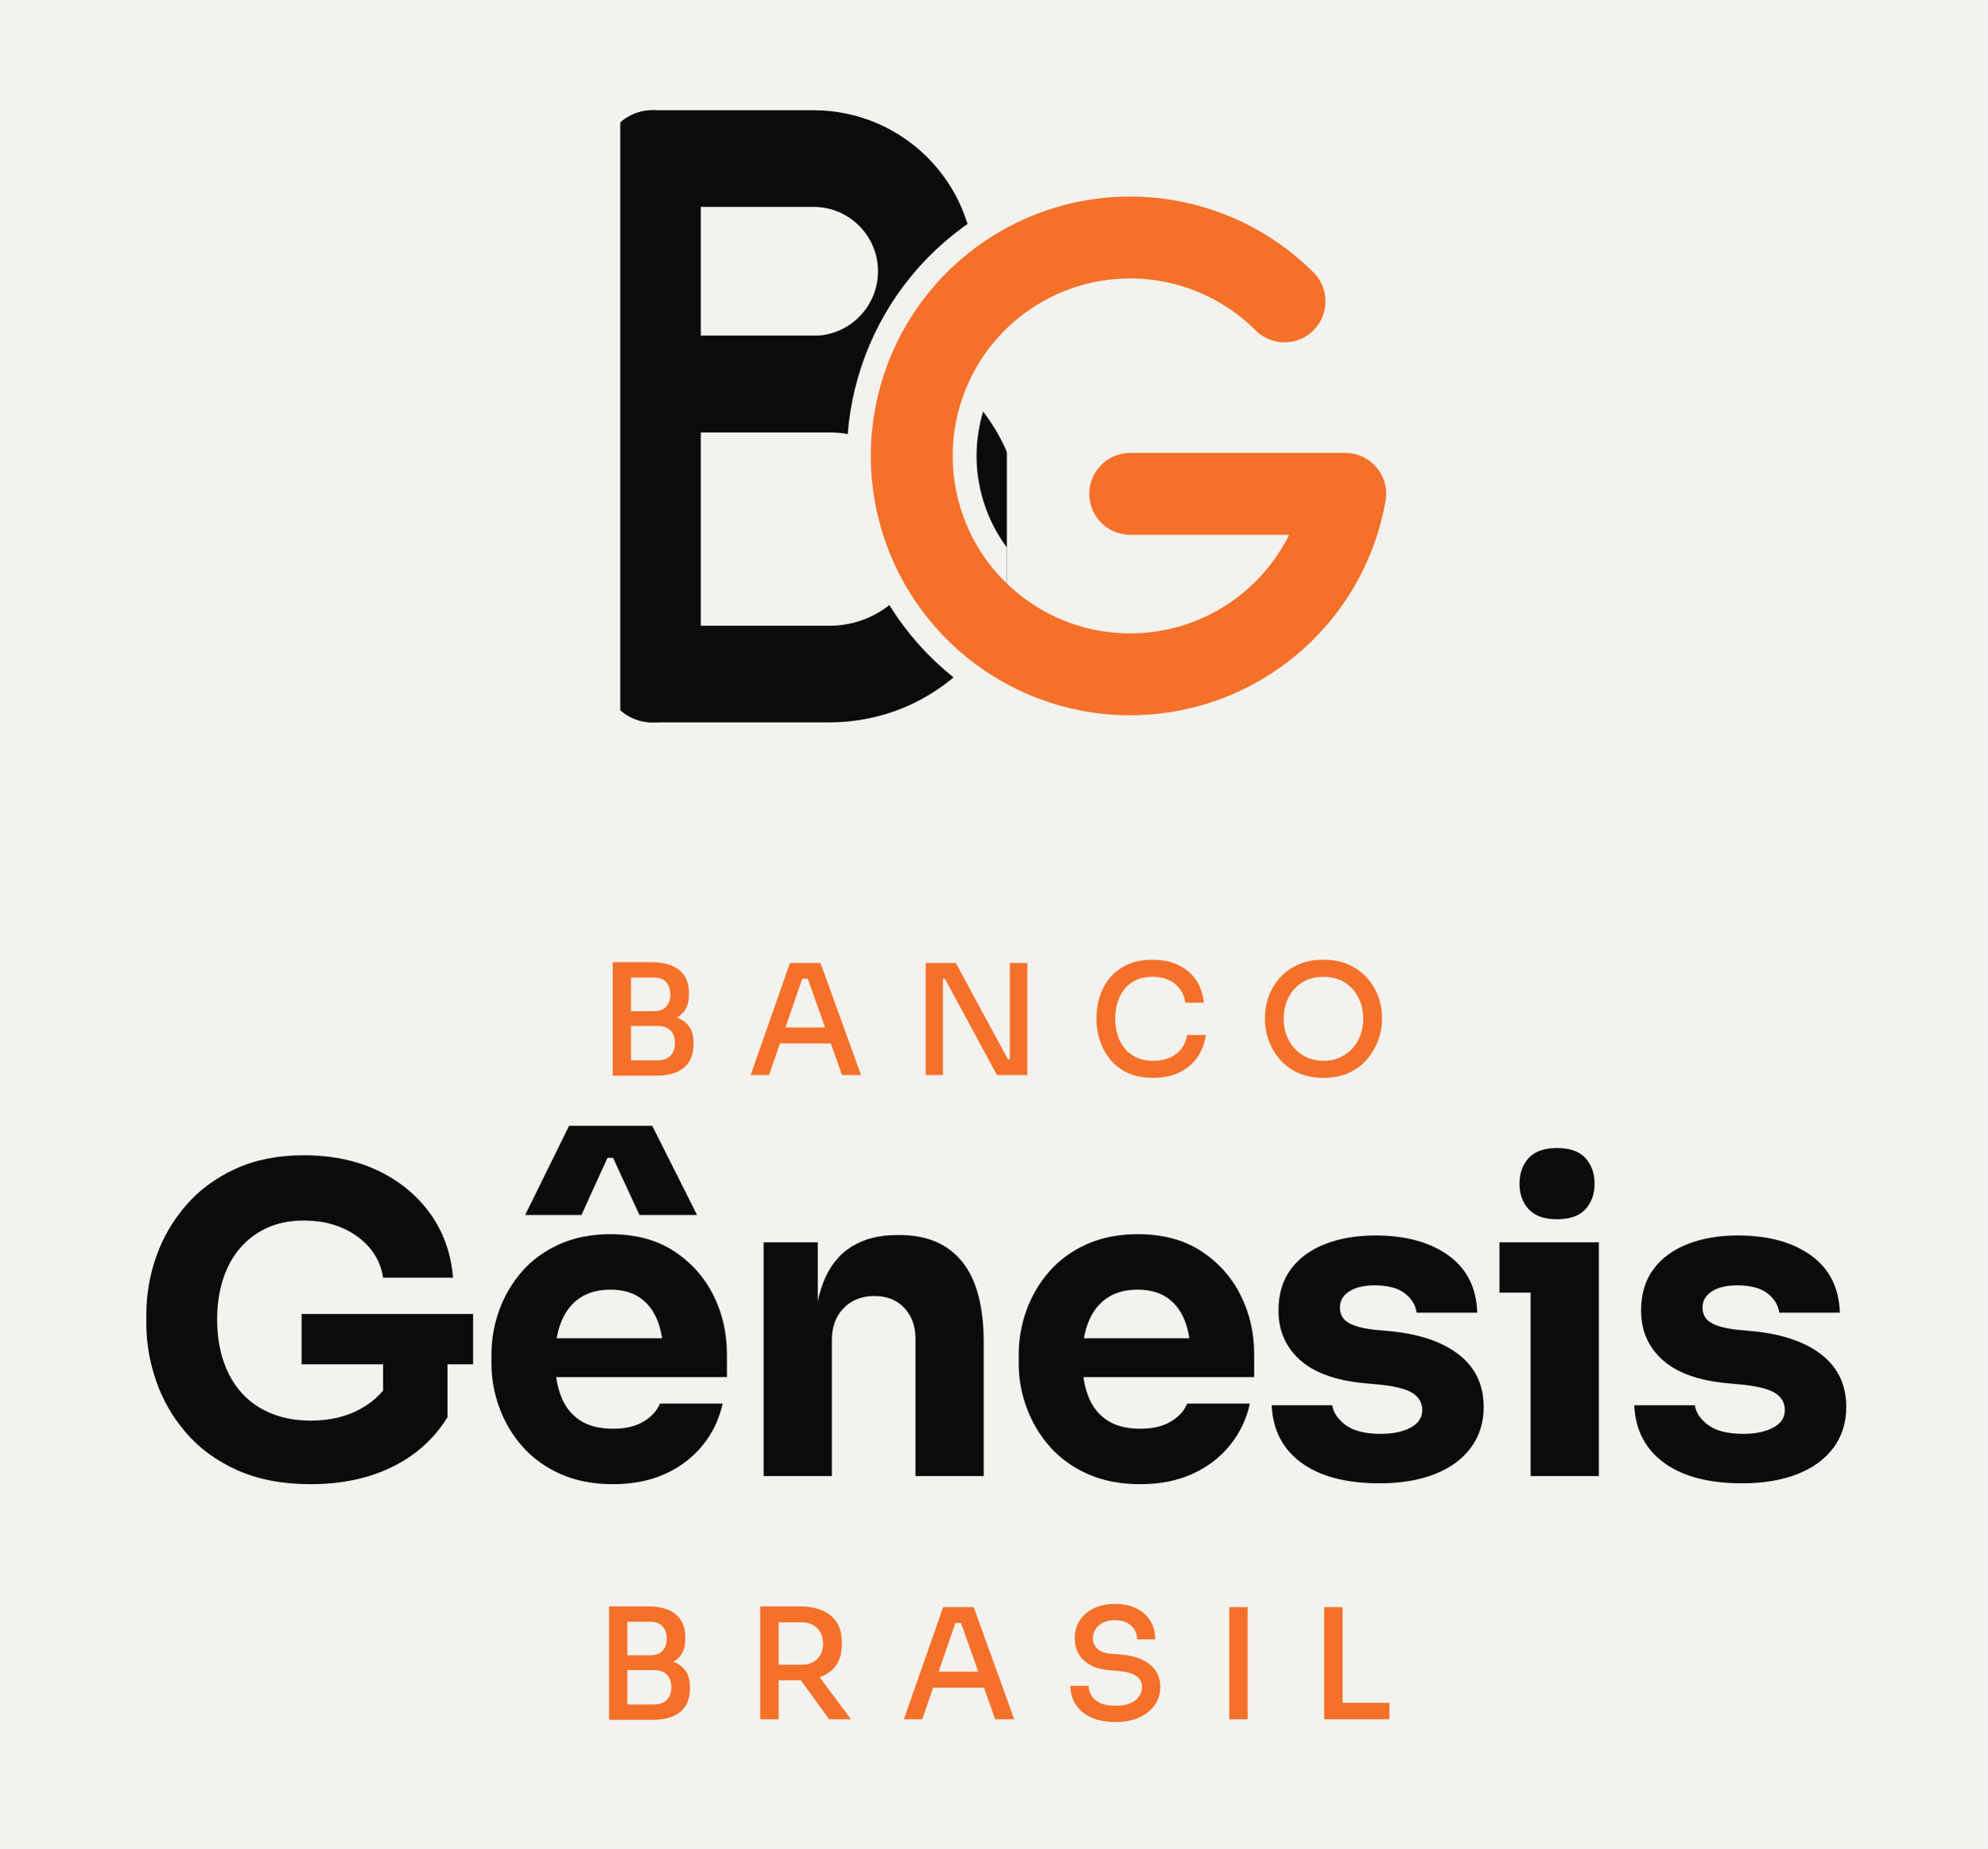
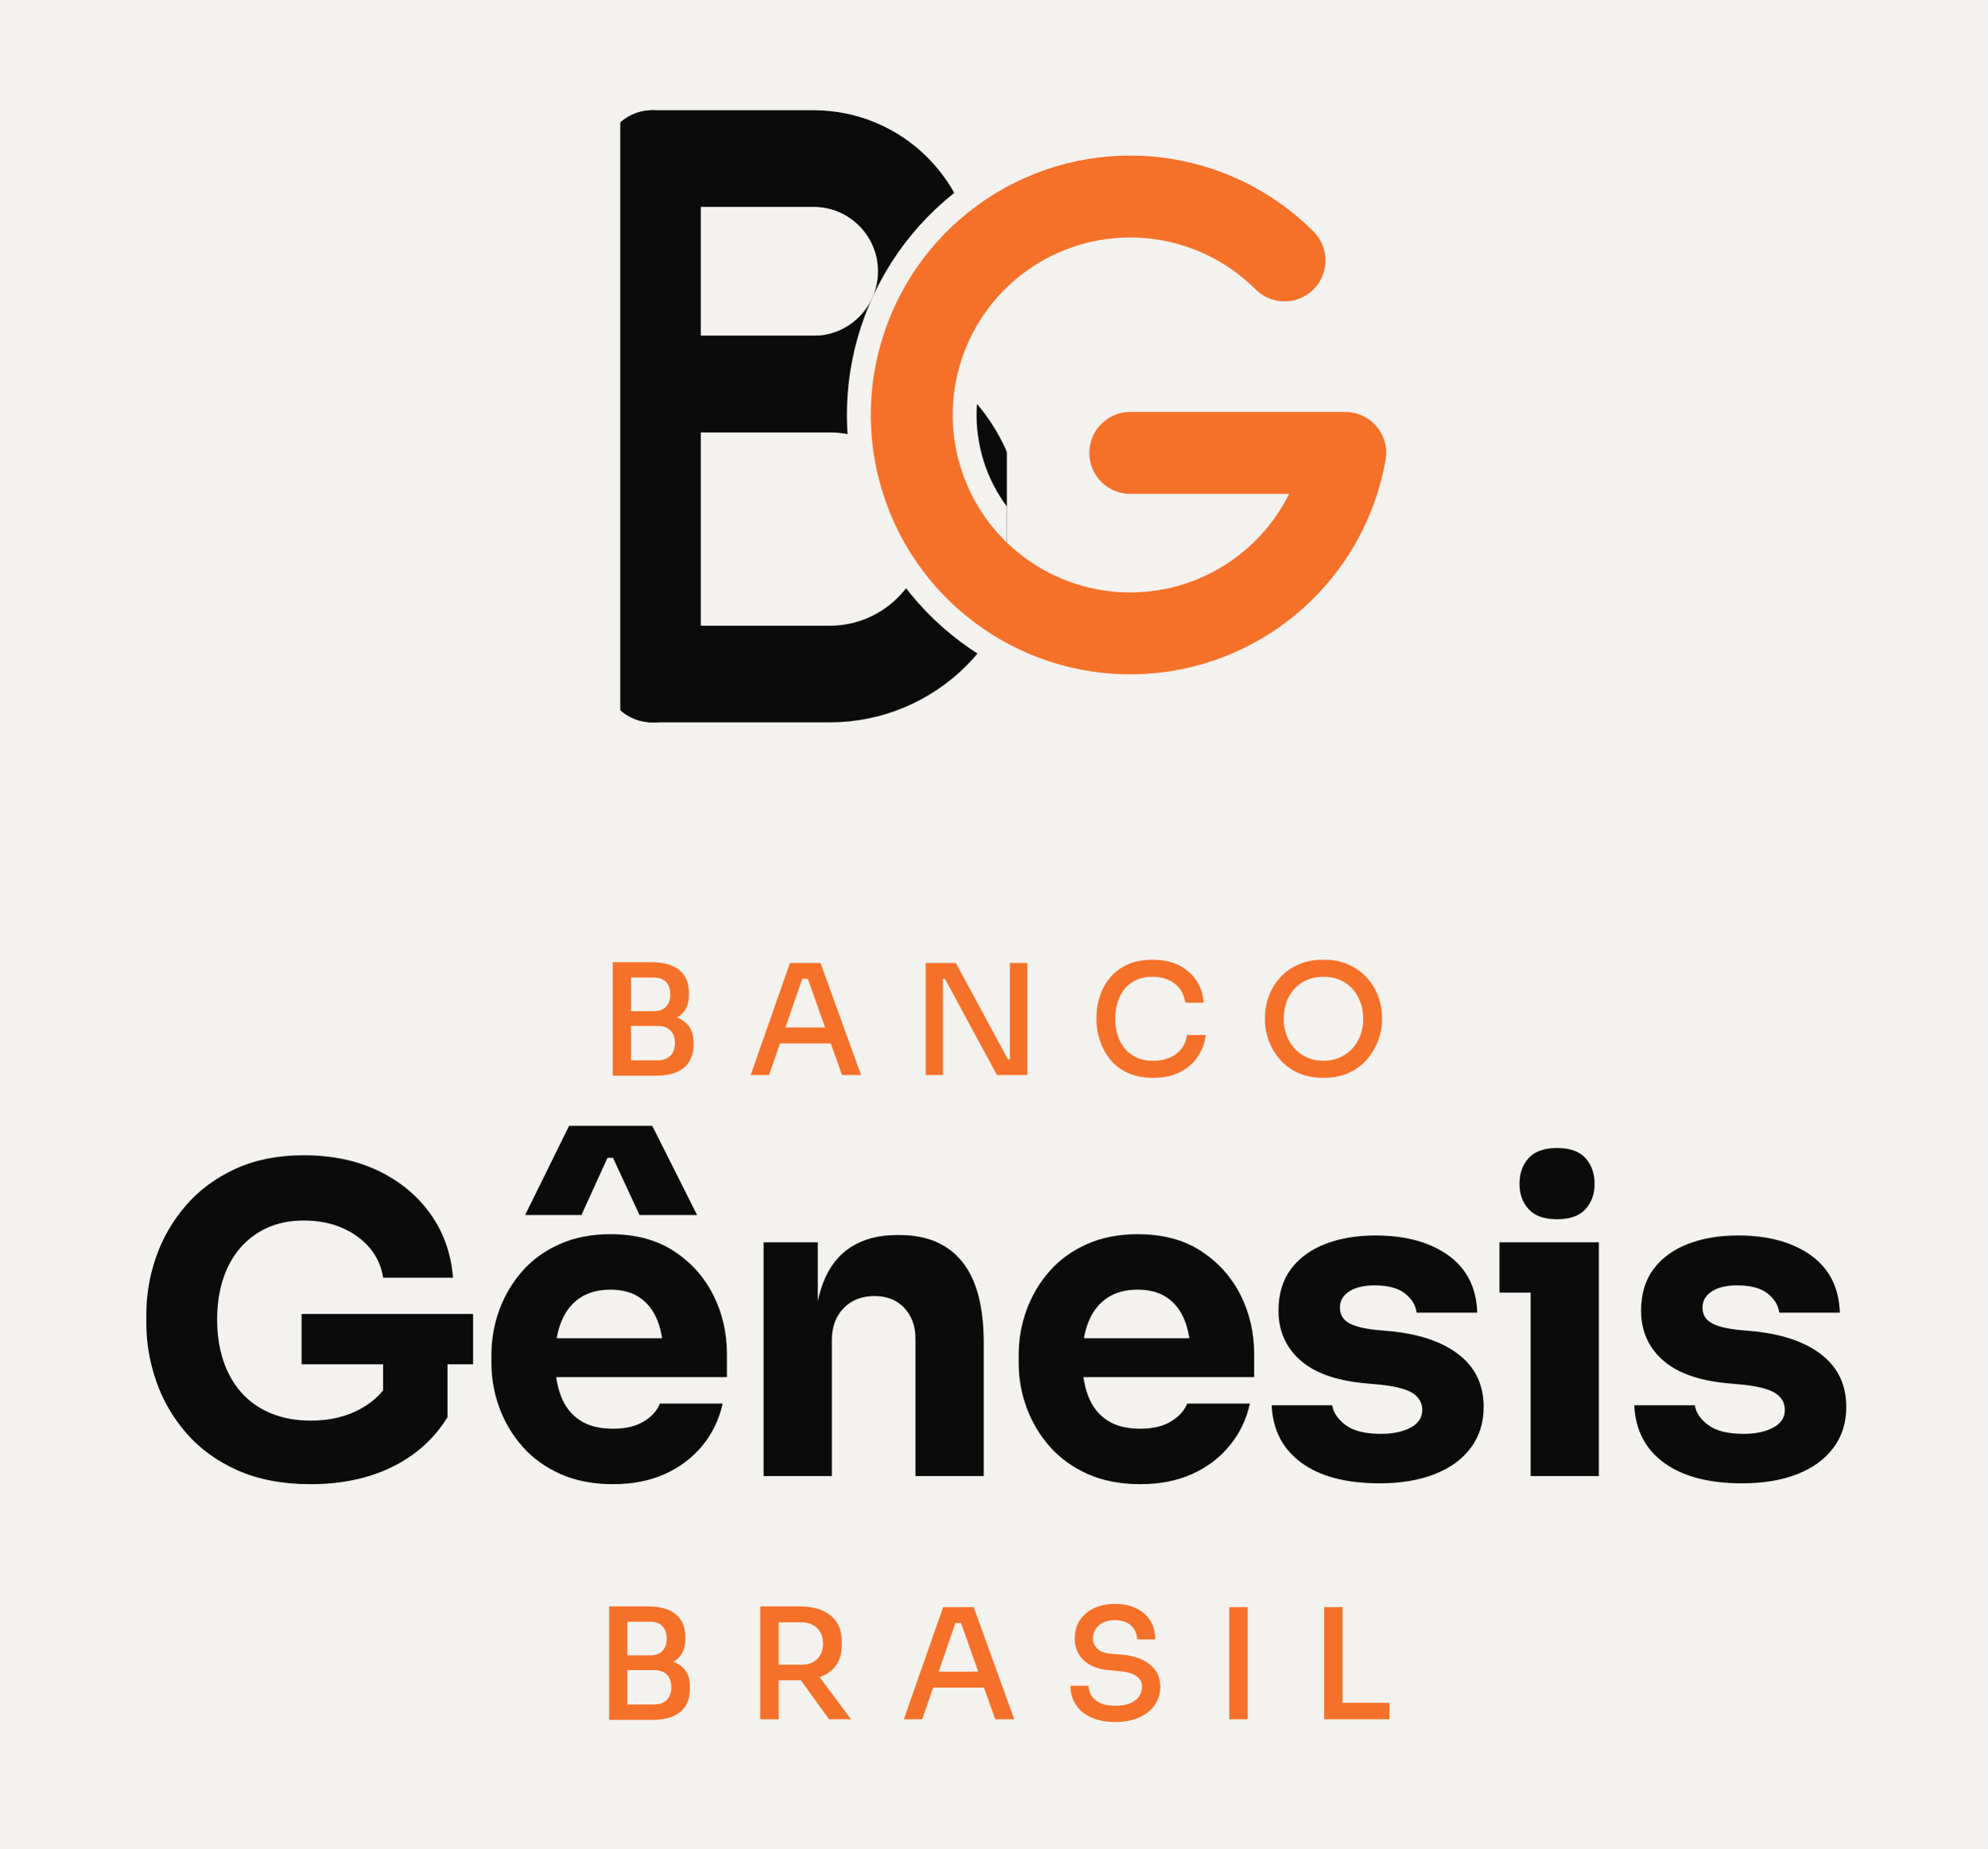
<svg xmlns="http://www.w3.org/2000/svg" width="559" height="520" viewBox="0 0 559 520">
  <rect width="559" height="520" fill="#f4f2ef" />
  <g transform="translate(152.82,36.0) scale(1.92)">
    <mask id="m51">
      <rect x="-10" y="-20" width="170" height="130" fill="white" />
-       <path d="M108.6 25.4 A32 32 0 1 0 117.5 53.6 H86" fill="none" stroke="black" stroke-width="19" stroke-linecap="round" stroke-linejoin="round" />
+       <path d="M108.6 19.4 A32 32 0 1 0 117.5 47.6 H86" fill="none" stroke="black" stroke-width="19" stroke-linecap="round" stroke-linejoin="round" />
    </mask>
    <g mask="url(#m51)">
      <g transform="translate(16,80) scale(1.18) translate(-16,-80)" fill="none" stroke="#0b0b0c" stroke-width="12" stroke-linecap="round" stroke-linejoin="round">
        <path d="M16 16 V80" />
        <path d="M16 16 H36 a14 14 0 0 1 0 28 H16" />
        <path d="M16 44 H38 a18 18 0 0 1 0 36 H16" />
      </g>
    </g>
-     <path d="M108.6 25.4 A32 32 0 1 0 117.5 53.6 H86" fill="none" stroke="#F57129" stroke-width="12" stroke-linecap="round" stroke-linejoin="round" />
+     <path d="M108.6 19.4 A32 32 0 1 0 117.5 47.6 H86" fill="none" stroke="#F57129" stroke-width="12" stroke-linecap="round" stroke-linejoin="round" />
  </g>
  <path fill="#F57129" d="M176.638 302.573V298.253H184.975Q187.308 298.253 188.582 296.957Q189.857 295.661 189.857 293.414Q189.857 291.125 188.604 289.85Q187.351 288.576 184.975 288.576H176.638V285.293H184.457Q187.567 285.293 189.943 286.049Q192.319 286.805 193.702 288.533Q195.084 290.261 195.084 293.242V293.846Q195.084 296.611 193.896 298.577Q192.708 300.542 190.354 301.558Q187.999 302.573 184.457 302.573ZM172.361 302.573V270.648H177.502V302.573ZM176.638 287.669V284.429H183.809Q186.271 284.429 187.416 283.111Q188.561 281.794 188.561 279.72Q188.561 277.603 187.416 276.286Q186.271 274.968 183.809 274.968H176.638V270.648H183.161Q188.431 270.648 191.11 272.873Q193.788 275.098 193.788 279.245V279.85Q193.788 282.787 192.427 284.515Q191.066 286.243 188.669 286.956Q186.271 287.669 183.161 287.669Z M211.154 302.4 222.214 270.864H230.81L242.215 302.4H236.858L226.879 274.32L228.996 275.314H223.769L226.015 274.32L216.338 302.4ZM218.326 293.501 219.967 289.008H233.186L234.871 293.501Z M260.402 302.4V270.864H268.87L283.514 297.95H284.94L284.076 298.728V270.864H289.001V302.4H280.447L265.802 275.314H264.377L265.241 274.536V302.4Z M324.382 303.178Q320.062 303.178 317.016 301.687Q313.97 300.197 312.091 297.756Q310.212 295.315 309.326 292.486Q308.441 289.656 308.441 287.021V286.07Q308.441 283.176 309.348 280.325Q310.255 277.474 312.134 275.141Q314.014 272.808 317.016 271.382Q320.018 269.957 324.122 269.957Q328.399 269.957 331.51 271.469Q334.62 272.981 336.456 275.681Q338.292 278.381 338.638 282.053H333.41Q333.065 279.634 331.79 278.014Q330.516 276.394 328.55 275.573Q326.585 274.752 324.122 274.752Q321.574 274.752 319.608 275.659Q317.642 276.566 316.346 278.165Q315.05 279.763 314.381 281.902Q313.711 284.04 313.711 286.589Q313.711 289.008 314.381 291.146Q315.05 293.285 316.39 294.926Q317.729 296.568 319.738 297.475Q321.746 298.382 324.382 298.382Q328.183 298.382 330.775 296.503Q333.367 294.624 333.929 291.125H339.199Q338.767 294.451 336.953 297.194Q335.138 299.938 331.985 301.558Q328.831 303.178 324.382 303.178Z M372.29 303.178Q368.014 303.178 364.925 301.687Q361.836 300.197 359.806 297.734Q357.775 295.272 356.803 292.442Q355.831 289.613 355.831 287.021V286.07Q355.831 283.219 356.846 280.368Q357.862 277.517 359.914 275.162Q361.966 272.808 365.054 271.382Q368.143 269.957 372.29 269.957Q376.438 269.957 379.505 271.382Q382.572 272.808 384.646 275.162Q386.719 277.517 387.734 280.368Q388.75 283.219 388.75 286.07V287.021Q388.75 289.613 387.756 292.442Q386.762 295.272 384.754 297.734Q382.745 300.197 379.634 301.687Q376.524 303.178 372.29 303.178ZM372.29 298.382Q374.882 298.382 376.956 297.432Q379.03 296.482 380.498 294.84Q381.967 293.198 382.723 291.082Q383.479 288.965 383.479 286.589Q383.479 284.083 382.702 281.945Q381.924 279.806 380.477 278.186Q379.03 276.566 376.956 275.659Q374.882 274.752 372.29 274.752Q369.698 274.752 367.625 275.659Q365.551 276.566 364.082 278.186Q362.614 279.806 361.858 281.945Q361.102 284.083 361.102 286.589Q361.102 288.965 361.858 291.082Q362.614 293.198 364.082 294.84Q365.551 296.482 367.625 297.432Q369.698 298.382 372.29 298.382Z" />
  <path fill="#0b0b0c" d="M87.36 417.48Q75.6 417.48 66.84 413.58Q58.08 409.68 52.38 403.08Q46.68 396.48 43.92 388.44Q41.16 380.4 41.16 372.36V369.72Q41.16 361.44 43.92 353.52Q46.68 345.6 52.26 339.12Q57.84 332.64 66.18 328.8Q74.52 324.96 85.44 324.96Q97.32 324.96 106.44 329.34Q115.56 333.72 121.08 341.46Q126.6 349.2 127.44 359.4H107.76Q107.04 354.6 103.98 351Q100.92 347.4 96.18 345.36Q91.44 343.32 85.44 343.32Q79.68 343.32 75.18 345.36Q70.68 347.4 67.5 351.12Q64.32 354.84 62.7 359.94Q61.08 365.04 61.08 371.16Q61.08 377.52 62.82 382.74Q64.56 387.96 67.92 391.74Q71.28 395.52 76.26 397.56Q81.24 399.6 87.36 399.6Q95.52 399.6 101.52 396.24Q107.52 392.88 110.16 387.36L107.76 400.8V379.92H125.88V398.64Q120.24 407.76 110.34 412.62Q100.44 417.48 87.36 417.48ZM84.84 383.76V369.6H133.08V383.76Z M172.44 417.48Q164.04 417.48 157.62 414.6Q151.2 411.72 146.94 406.86Q142.68 402 140.46 395.94Q138.24 389.88 138.24 383.52V381.12Q138.24 374.52 140.46 368.46Q142.68 362.4 146.88 357.6Q151.08 352.8 157.38 349.98Q163.68 347.16 171.72 347.16Q182.28 347.16 189.54 351.9Q196.8 356.64 200.64 364.26Q204.48 371.88 204.48 380.88V387.36H146.28V376.44H192.84L186.6 381.48Q186.6 375.6 184.92 371.4Q183.24 367.2 179.94 364.98Q176.64 362.76 171.72 362.76Q166.68 362.76 163.2 365.04Q159.72 367.32 157.92 371.7Q156.12 376.08 156.12 382.44Q156.12 388.32 157.8 392.7Q159.48 397.08 163.08 399.48Q166.68 401.88 172.44 401.88Q177.72 401.88 181.08 399.84Q184.44 397.8 185.64 394.8H203.28Q201.84 401.4 197.64 406.56Q193.44 411.72 187.08 414.6Q180.72 417.48 172.44 417.48ZM147.72 341.76 160.08 316.68H183.48L196.08 341.76H179.88L172.44 325.68H170.88L163.56 341.76Z M214.8 415.2V349.44H230.04V377.64H228.96Q228.96 367.56 231.54 360.84Q234.12 354.12 239.4 350.76Q244.68 347.4 252.24 347.4H253.08Q264.6 347.4 270.66 354.9Q276.72 362.4 276.72 377.64V415.2H257.52V376.56Q257.52 371.28 254.4 367.92Q251.28 364.56 246.0 364.56Q240.6 364.56 237.3 367.98Q234.0 371.4 234.0 376.92V415.2Z M320.76 417.48Q312.36 417.48 305.94 414.6Q299.52 411.72 295.26 406.86Q291.0 402 288.78 395.94Q286.56 389.88 286.56 383.52V381.12Q286.56 374.52 288.78 368.46Q291.0 362.4 295.2 357.6Q299.4 352.8 305.7 349.98Q312.0 347.16 320.04 347.16Q330.6 347.16 337.86 351.9Q345.12 356.64 348.96 364.26Q352.8 371.88 352.8 380.88V387.36H294.6V376.44H341.16L334.92 381.48Q334.92 375.6 333.24 371.4Q331.56 367.2 328.26 364.98Q324.96 362.76 320.04 362.76Q315.0 362.76 311.52 365.04Q308.04 367.32 306.24 371.7Q304.44 376.08 304.44 382.44Q304.44 388.32 306.12 392.7Q307.8 397.08 311.4 399.48Q315.0 401.88 320.76 401.88Q326.04 401.88 329.4 399.84Q332.76 397.8 333.96 394.8H351.6Q350.16 401.4 345.96 406.56Q341.76 411.72 335.4 414.6Q329.04 417.48 320.76 417.48Z M388.08 417.24Q374.04 417.24 366.12 411.48Q358.2 405.72 357.72 395.28H374.76Q375.24 398.4 378.54 400.86Q381.84 403.32 388.44 403.32Q393.48 403.32 396.78 401.58Q400.08 399.84 400.08 396.6Q400.08 393.72 397.56 391.98Q395.04 390.24 388.56 389.52L383.4 389.04Q371.52 387.84 365.58 382.44Q359.64 377.04 359.64 368.64Q359.64 361.68 363.12 357Q366.6 352.32 372.78 349.92Q378.96 347.52 386.88 347.52Q399.6 347.52 407.4 353.1Q415.2 358.68 415.56 369.24H398.52Q398.04 366 395.16 363.78Q392.28 361.56 386.64 361.56Q382.2 361.56 379.56 363.24Q376.92 364.92 376.92 367.8Q376.92 370.56 379.2 372Q381.48 373.44 386.64 374.04L391.8 374.52Q403.92 375.84 410.64 381.24Q417.36 386.64 417.36 395.76Q417.36 402.36 413.76 407.22Q410.16 412.08 403.56 414.66Q396.96 417.24 388.08 417.24Z M430.56 415.2V349.44H449.76V415.2ZM421.8 363.6V349.44H449.76V363.6ZM438.0 342.96Q432.6 342.96 430.02 340.14Q427.44 337.32 427.44 333Q427.44 328.56 430.02 325.74Q432.6 322.92 438.0 322.92Q443.4 322.92 445.98 325.74Q448.56 328.56 448.56 333Q448.56 337.32 445.98 340.14Q443.4 342.96 438.0 342.96Z M490.08 417.24Q476.04 417.24 468.12 411.48Q460.2 405.72 459.72 395.28H476.76Q477.24 398.4 480.54 400.86Q483.84 403.32 490.44 403.32Q495.48 403.32 498.78 401.58Q502.08 399.84 502.08 396.6Q502.08 393.72 499.56 391.98Q497.04 390.24 490.56 389.52L485.4 389.04Q473.52 387.84 467.58 382.44Q461.64 377.04 461.64 368.64Q461.64 361.68 465.12 357Q468.6 352.32 474.78 349.92Q480.96 347.52 488.88 347.52Q501.6 347.52 509.4 353.1Q517.2 358.68 517.56 369.24H500.52Q500.04 366 497.16 363.78Q494.28 361.56 488.64 361.56Q484.2 361.56 481.56 363.24Q478.92 364.92 478.92 367.8Q478.92 370.56 481.2 372Q483.48 373.44 488.64 374.04L493.8 374.52Q505.92 375.84 512.64 381.24Q519.36 386.64 519.36 395.76Q519.36 402.36 515.76 407.22Q512.16 412.08 505.56 414.66Q498.96 417.24 490.08 417.24Z" />
  <path fill="#F57129" d="M175.622 483.773V479.453H183.96Q186.293 479.453 187.567 478.157Q188.842 476.861 188.842 474.614Q188.842 472.325 187.589 471.05Q186.336 469.776 183.96 469.776H175.622V466.493H183.442Q186.552 466.493 188.928 467.249Q191.304 468.005 192.686 469.733Q194.069 471.461 194.069 474.442V475.046Q194.069 477.811 192.881 479.777Q191.693 481.742 189.338 482.758Q186.984 483.773 183.442 483.773ZM171.346 483.773V451.848H176.486V483.773ZM175.622 468.869V465.629H182.794Q185.256 465.629 186.401 464.311Q187.546 462.994 187.546 460.92Q187.546 458.803 186.401 457.486Q185.256 456.168 182.794 456.168H175.622V451.848H182.146Q187.416 451.848 190.094 454.073Q192.773 456.298 192.773 460.445V461.05Q192.773 463.987 191.412 465.715Q190.051 467.443 187.654 468.156Q185.256 468.869 182.146 468.869Z M213.854 483.6V451.848H219.038V483.6ZM233.208 483.6 223.186 469.733H229.061L239.386 483.6ZM217.354 472.627V468.264H225.562Q227.419 468.264 228.758 467.508Q230.098 466.752 230.81 465.413Q231.523 464.074 231.523 462.302Q231.523 460.574 230.81 459.235Q230.098 457.896 228.758 457.118Q227.419 456.341 225.562 456.341H217.354V451.848H224.87Q228.499 451.848 231.178 452.95Q233.856 454.051 235.325 456.254Q236.794 458.458 236.794 461.914V462.605Q236.794 466.061 235.303 468.264Q233.813 470.467 231.156 471.547Q228.499 472.627 224.87 472.627Z M254.246 483.6 265.306 452.064H273.902L285.307 483.6H279.95L269.971 455.52L272.088 456.514H266.861L269.107 455.52L259.43 483.6ZM261.418 474.701 263.059 470.208H276.278L277.963 474.701Z M313.776 484.378Q309.715 484.378 306.886 483.06Q304.056 481.742 302.587 479.431Q301.118 477.12 301.118 474.182H306.216Q306.216 475.522 306.95 476.818Q307.685 478.114 309.326 478.956Q310.968 479.798 313.776 479.798Q316.325 479.798 317.988 479.064Q319.651 478.33 320.45 477.12Q321.25 475.91 321.25 474.442Q321.25 472.627 319.694 471.482Q318.139 470.338 315.029 470.078L311.875 469.776Q307.512 469.43 304.92 467.076Q302.328 464.722 302.328 460.877Q302.328 457.939 303.732 455.779Q305.136 453.619 307.685 452.388Q310.234 451.157 313.603 451.157Q317.059 451.157 319.608 452.388Q322.157 453.619 323.561 455.844Q324.965 458.069 324.965 461.136H319.867Q319.867 459.754 319.198 458.522Q318.528 457.291 317.146 456.514Q315.763 455.736 313.603 455.736Q311.53 455.736 310.169 456.47Q308.808 457.205 308.117 458.371Q307.426 459.538 307.426 460.877Q307.426 462.475 308.635 463.706Q309.845 464.938 312.35 465.154L315.461 465.413Q318.787 465.672 321.228 466.817Q323.669 467.962 325.03 469.862Q326.39 471.763 326.39 474.442Q326.39 477.379 324.814 479.626Q323.237 481.872 320.407 483.125Q317.578 484.378 313.776 484.378Z M345.787 483.6V452.064H350.971V483.6Z M372.485 483.6V452.064H377.669V483.6ZM376.805 483.6V478.978H390.845V483.6Z" />
</svg>
